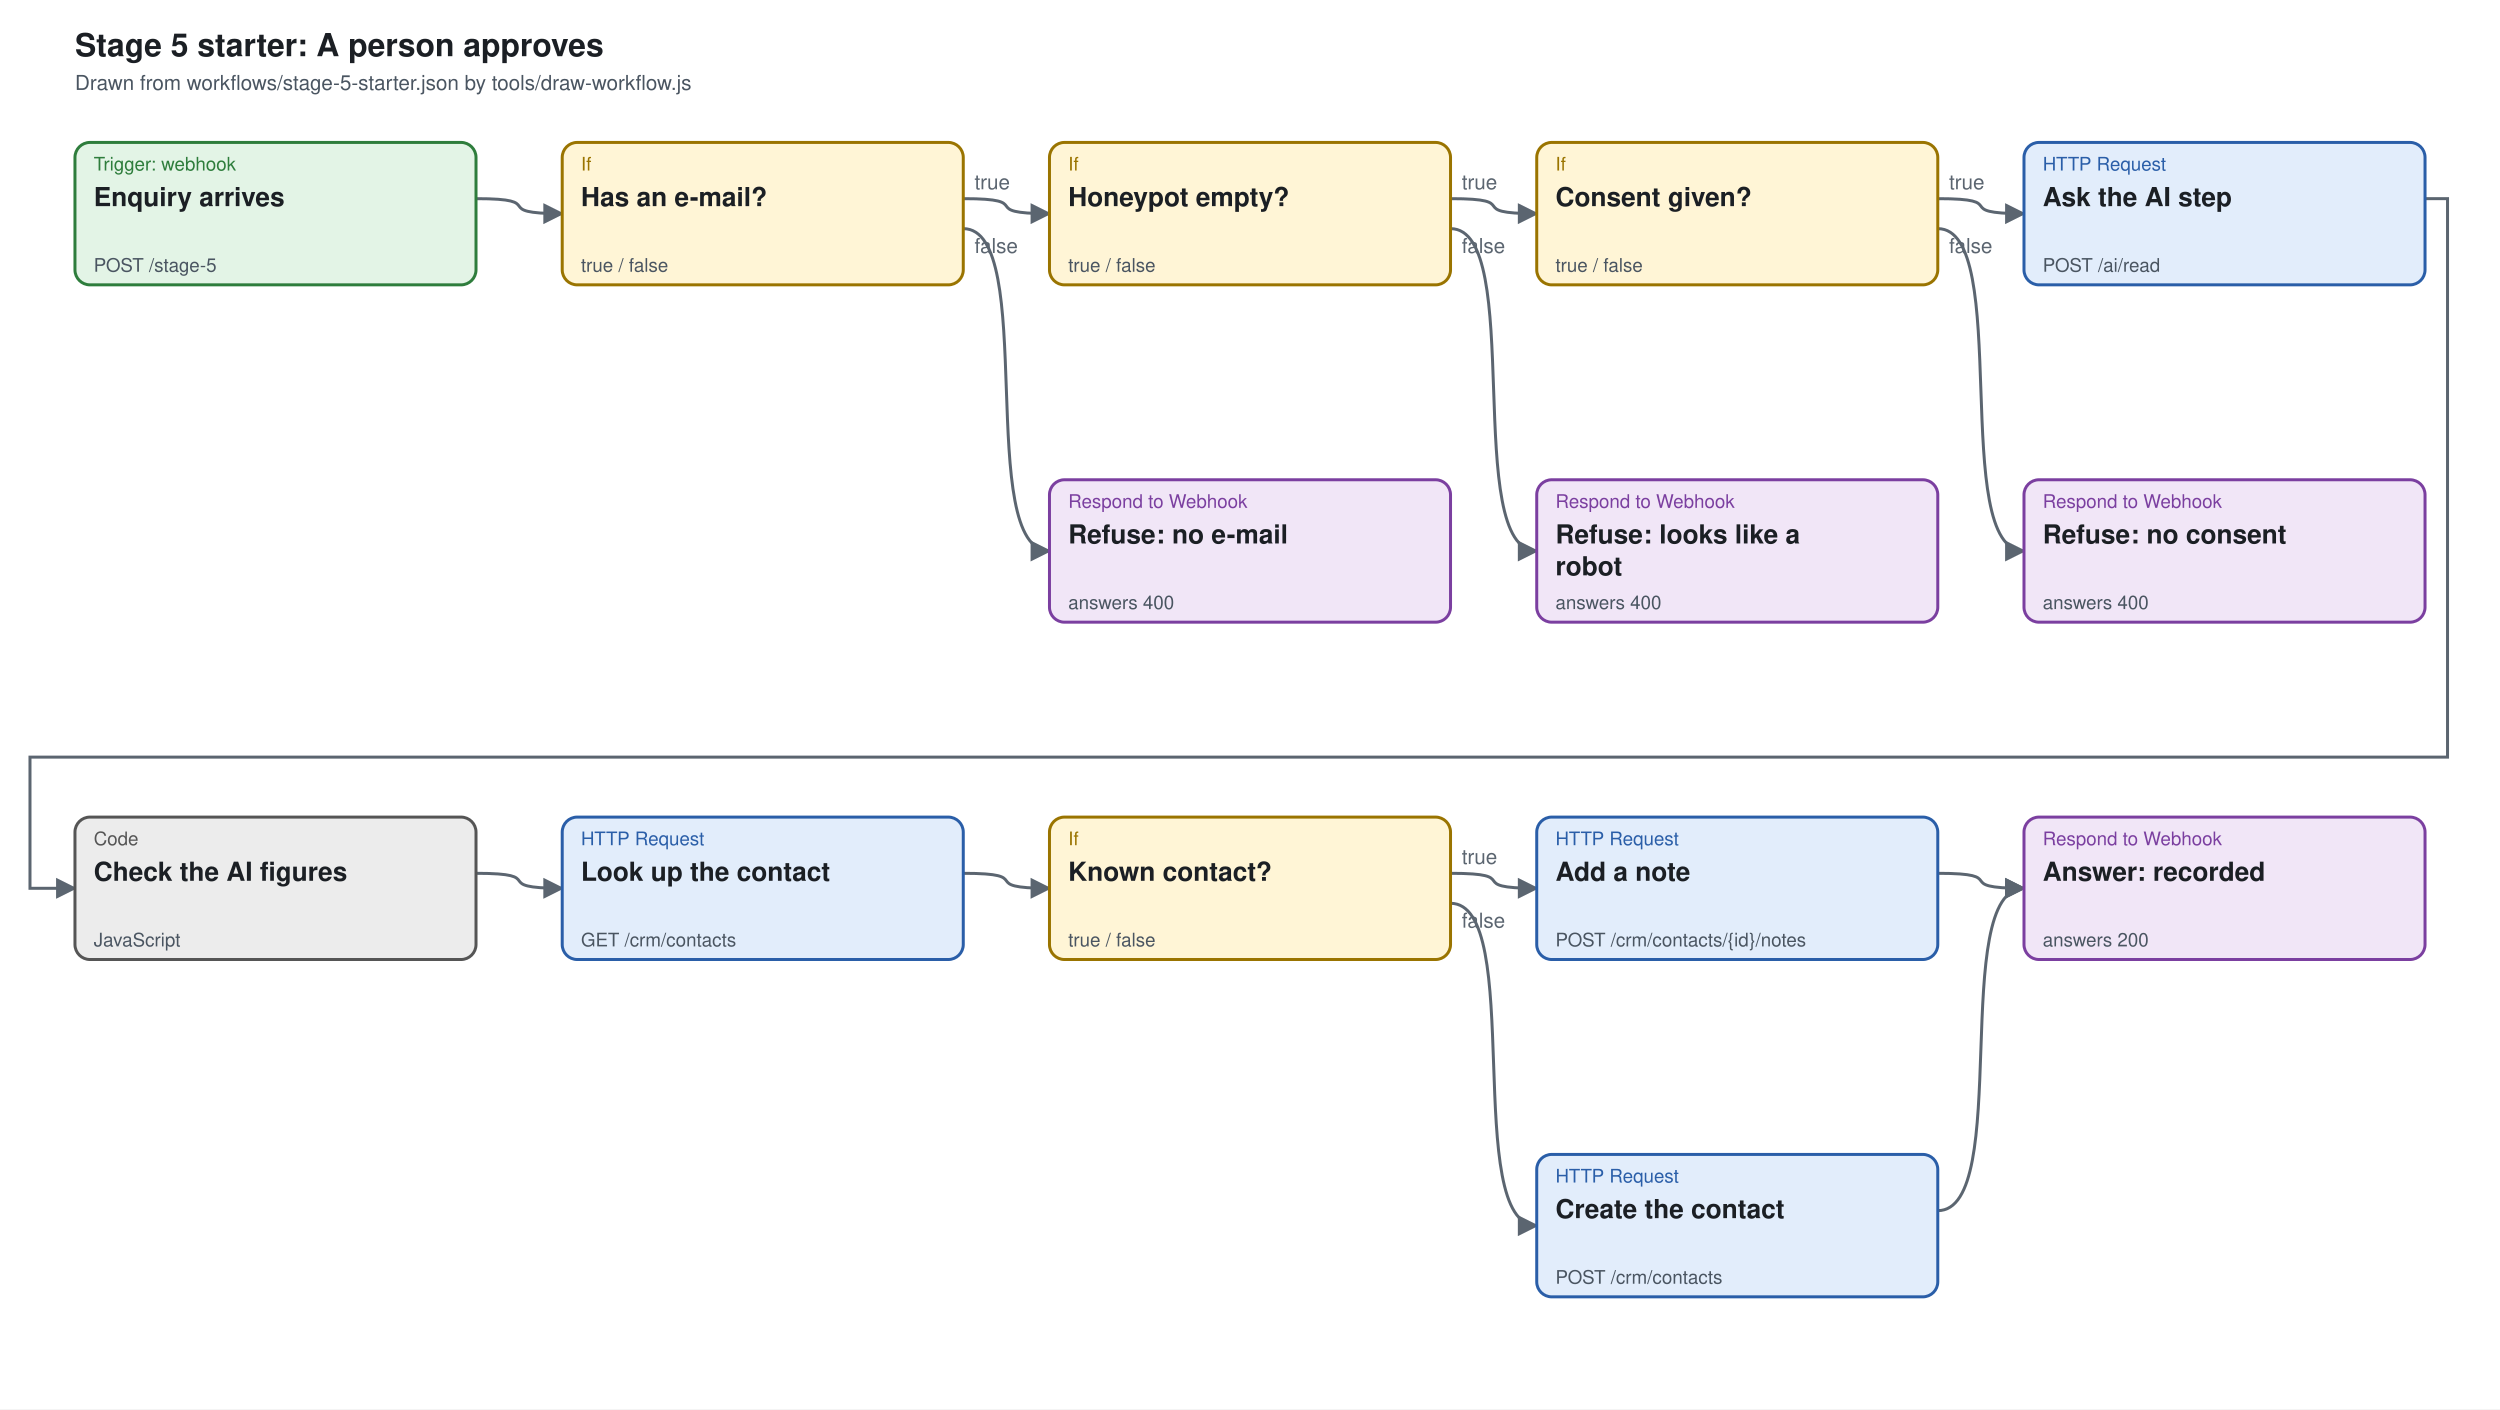
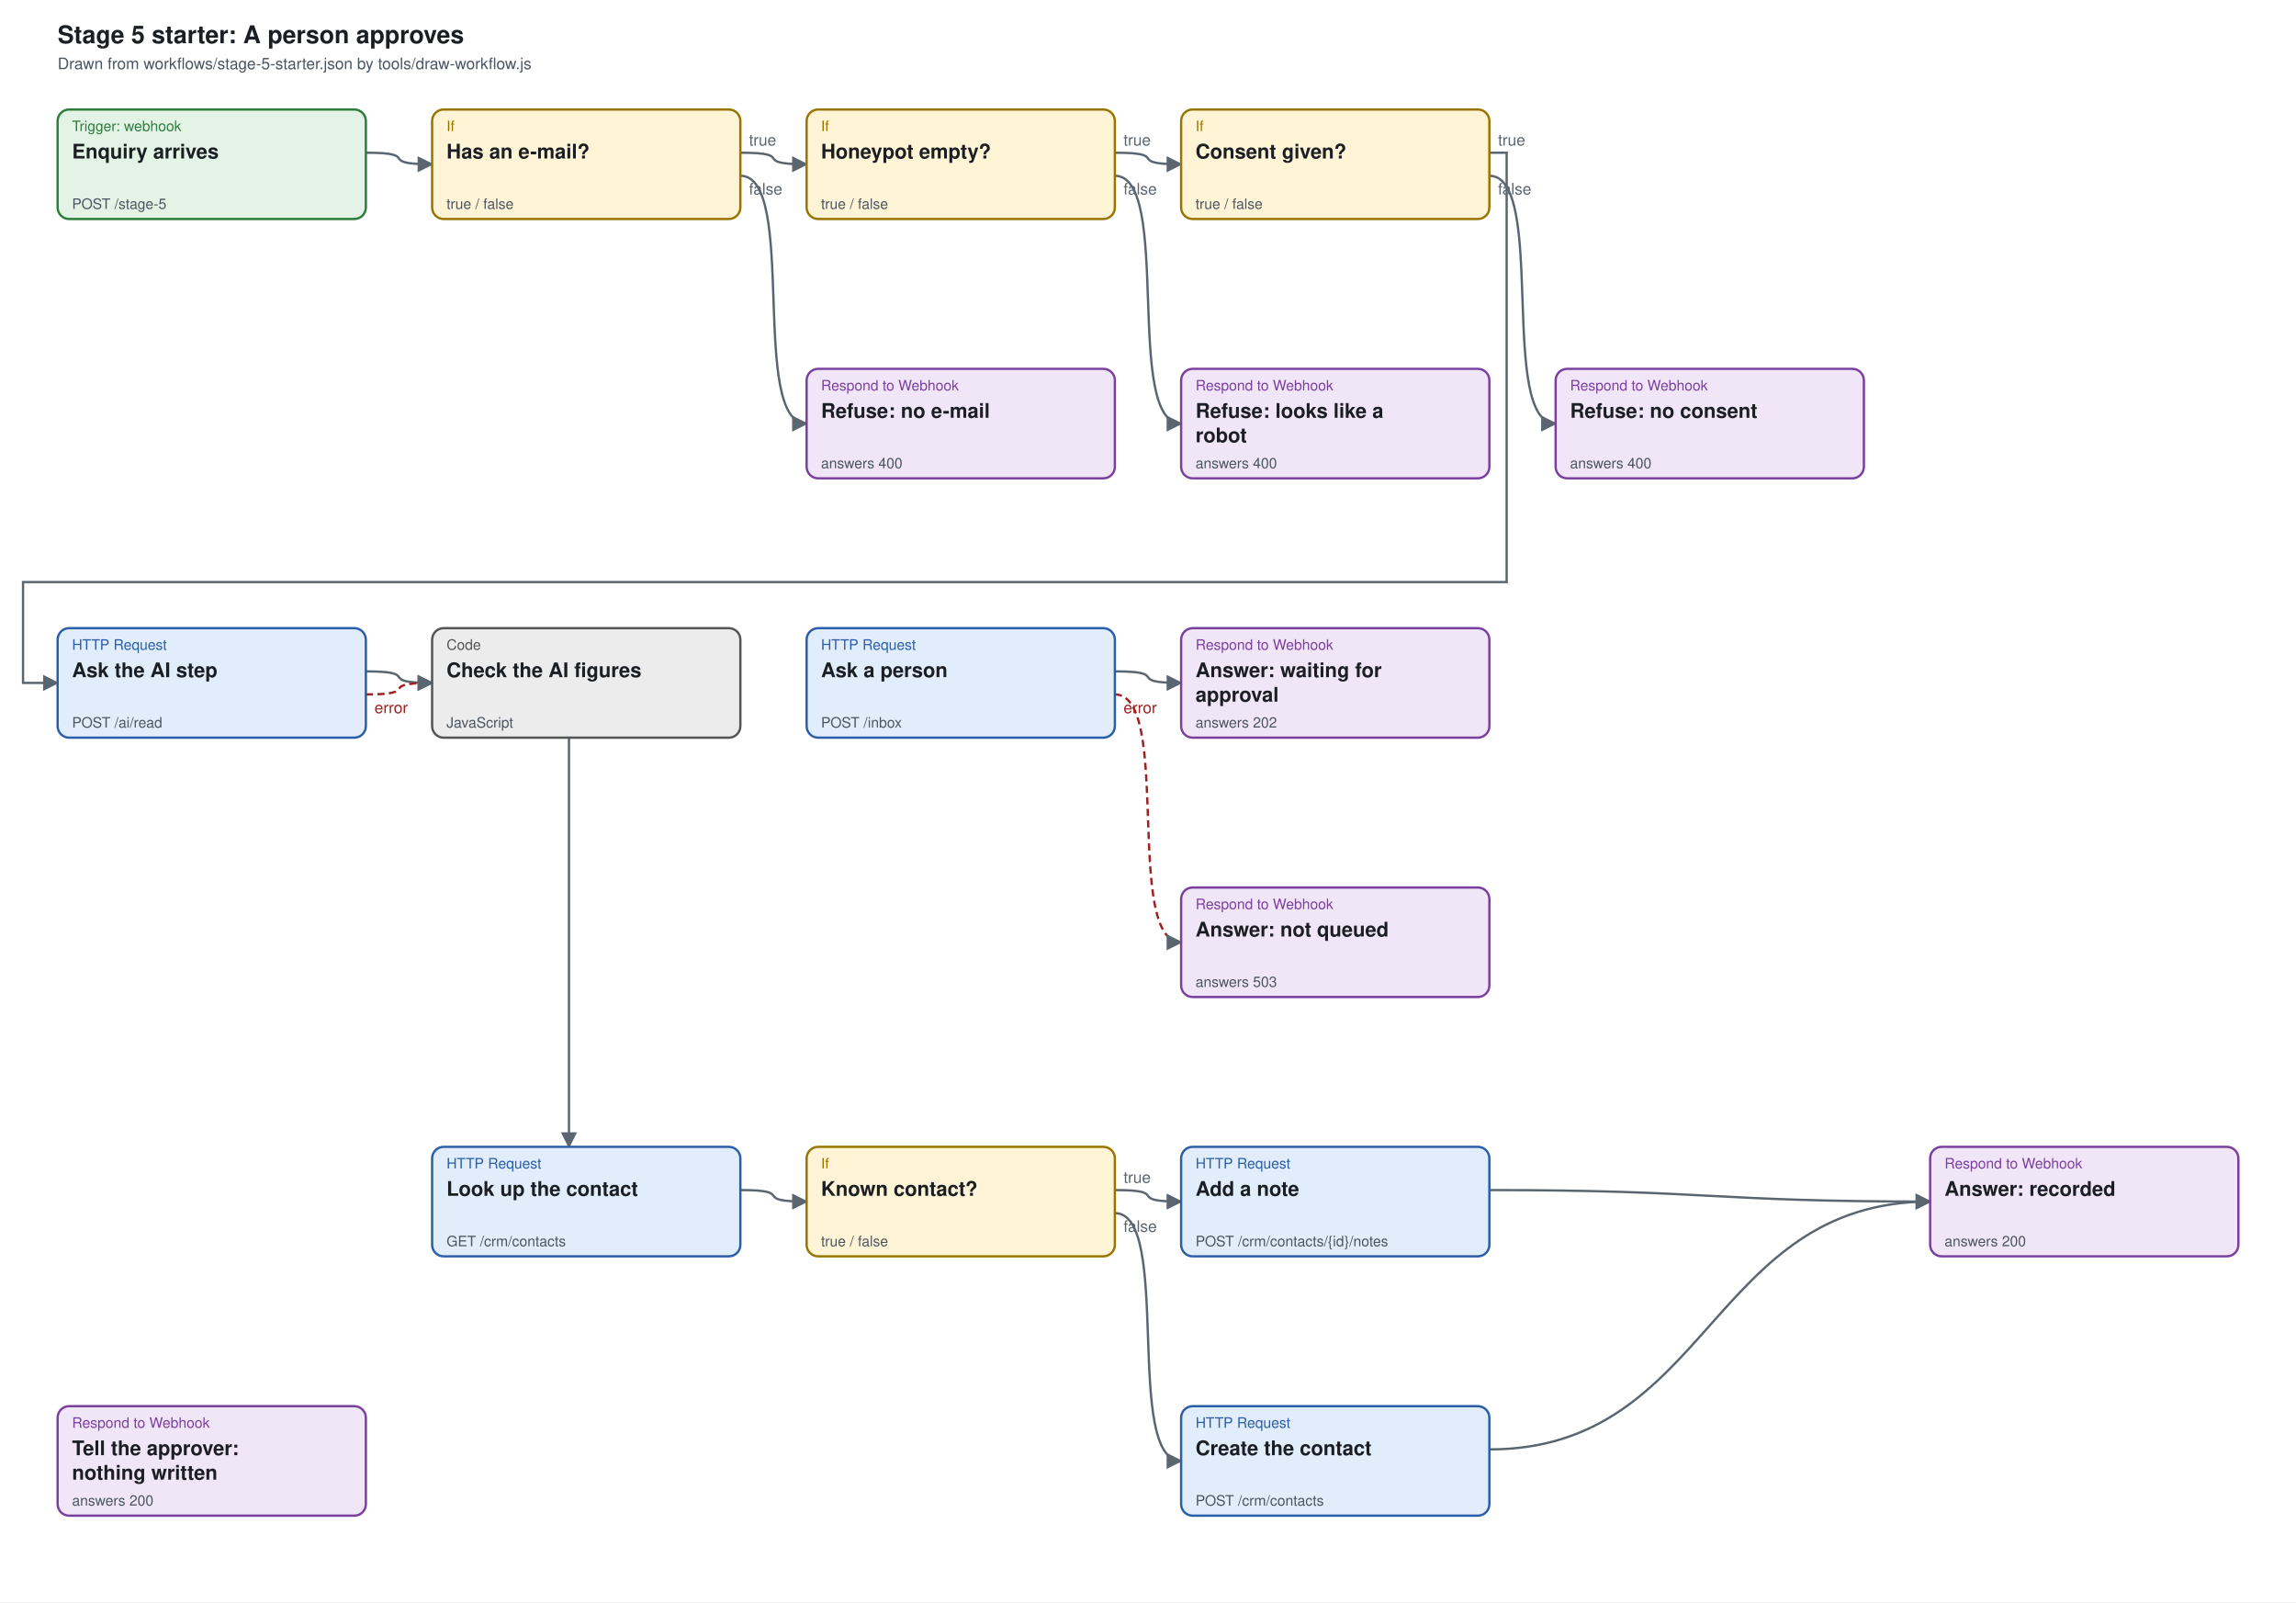
- <svg xmlns="http://www.w3.org/2000/svg" width="1334" height="752" viewBox="0 0 1334 752" role="img" aria-labelledby="t d" font-family="Helvetica, Arial, sans-serif">
+ <svg xmlns="http://www.w3.org/2000/svg" width="1594" height="1112" viewBox="0 0 1594 1112" role="img" aria-labelledby="t d" font-family="Helvetica, Arial, sans-serif">
  <defs>
    <marker id="arrow" viewBox="0 0 10 10" refX="9" refY="5" markerWidth="7" markerHeight="7" orient="auto-start-reverse">
      <path d="M 0 0 L 10 5 L 0 10 z" fill="#5b6570" />
    </marker>
  </defs>
-   <rect x="0" y="0" width="1334" height="752" fill="#ffffff" />
+   <rect x="0" y="0" width="1594" height="1112" fill="#ffffff" />
  <text x="40" y="30" font-size="17" font-weight="bold" fill="#1b1f24">Stage 5 starter: A person approves</text>
  <text x="40" y="48" font-size="11" fill="#4a5561">Drawn from workflows/stage-5-starter.json by tools/draw-workflow.js</text>
  <path d="M 254 106 C 294 106, 260 114, 300 114" fill="none" stroke="#5b6570" stroke-width="1.6" marker-end="url(#arrow)" />
  <path d="M 514 106 C 554 106, 520 114, 560 114" fill="none" stroke="#5b6570" stroke-width="1.6" marker-end="url(#arrow)" />
  <text x="520" y="101" font-size="11" fill="#5b6570">true</text>
  <path d="M 514 122 C 554 122, 520 294, 560 294" fill="none" stroke="#5b6570" stroke-width="1.6" marker-end="url(#arrow)" />
  <text x="520" y="135" font-size="11" fill="#5b6570">false</text>
  <path d="M 774 106 C 814 106, 780 114, 820 114" fill="none" stroke="#5b6570" stroke-width="1.6" marker-end="url(#arrow)" />
  <text x="780" y="101" font-size="11" fill="#5b6570">true</text>
  <path d="M 774 122 C 814 122, 780 294, 820 294" fill="none" stroke="#5b6570" stroke-width="1.6" marker-end="url(#arrow)" />
  <text x="780" y="135" font-size="11" fill="#5b6570">false</text>
-   <path d="M 1034 106 C 1074 106, 1040 114, 1080 114" fill="none" stroke="#5b6570" stroke-width="1.6" marker-end="url(#arrow)" />
+   <path d="M 1034 106 L 1046 106 L 1046 404 L 16 404 L 16 474 L 40 474" fill="none" stroke="#5b6570" stroke-width="1.6" marker-end="url(#arrow)" />
  <text x="1040" y="101" font-size="11" fill="#5b6570">true</text>
  <path d="M 1034 122 C 1074 122, 1040 294, 1080 294" fill="none" stroke="#5b6570" stroke-width="1.6" marker-end="url(#arrow)" />
  <text x="1040" y="135" font-size="11" fill="#5b6570">false</text>
-   <path d="M 1294 106 L 1306 106 L 1306 404 L 16 404 L 16 474 L 40 474" fill="none" stroke="#5b6570" stroke-width="1.6" marker-end="url(#arrow)" />
-   <path d="M 514 466 C 554 466, 520 474, 560 474" fill="none" stroke="#5b6570" stroke-width="1.6" marker-end="url(#arrow)" />
+   <path d="M 254 466 C 294 466, 260 474, 300 474" fill="none" stroke="#5b6570" stroke-width="1.6" marker-end="url(#arrow)" />
+   <path d="M 254 482 C 294 482, 260 474, 300 474" fill="none" stroke="#a12121" stroke-width="1.6" stroke-dasharray="5 3" marker-end="url(#arrow)" />
+   <text x="260" y="495" font-size="11" fill="#a12121">error</text>
+   <path d="M 514 826 C 554 826, 520 834, 560 834" fill="none" stroke="#5b6570" stroke-width="1.6" marker-end="url(#arrow)" />
+   <path d="M 774 826 C 814 826, 780 834, 820 834" fill="none" stroke="#5b6570" stroke-width="1.6" marker-end="url(#arrow)" />
+   <text x="780" y="821" font-size="11" fill="#5b6570">true</text>
+   <path d="M 774 842 C 814 842, 780 1014, 820 1014" fill="none" stroke="#5b6570" stroke-width="1.6" marker-end="url(#arrow)" />
+   <text x="780" y="855" font-size="11" fill="#5b6570">false</text>
+   <path d="M 1034 826 C 1187 826, 1187 834, 1340 834" fill="none" stroke="#5b6570" stroke-width="1.6" marker-end="url(#arrow)" />
+   <path d="M 1034 1006 C 1187 1006, 1187 834, 1340 834" fill="none" stroke="#5b6570" stroke-width="1.6" marker-end="url(#arrow)" />
+   <path d="M 395 512 L 395 796" fill="none" stroke="#5b6570" stroke-width="1.6" marker-end="url(#arrow)" />
  <path d="M 774 466 C 814 466, 780 474, 820 474" fill="none" stroke="#5b6570" stroke-width="1.6" marker-end="url(#arrow)" />
-   <text x="780" y="461" font-size="11" fill="#5b6570">true</text>
-   <path d="M 774 482 C 814 482, 780 654, 820 654" fill="none" stroke="#5b6570" stroke-width="1.6" marker-end="url(#arrow)" />
-   <text x="780" y="495" font-size="11" fill="#5b6570">false</text>
-   <path d="M 1034 466 C 1074 466, 1040 474, 1080 474" fill="none" stroke="#5b6570" stroke-width="1.6" marker-end="url(#arrow)" />
-   <path d="M 1034 646 C 1074 646, 1040 474, 1080 474" fill="none" stroke="#5b6570" stroke-width="1.6" marker-end="url(#arrow)" />
-   <path d="M 254 466 C 294 466, 260 474, 300 474" fill="none" stroke="#5b6570" stroke-width="1.6" marker-end="url(#arrow)" />
+   <path d="M 774 482 C 814 482, 780 654, 820 654" fill="none" stroke="#a12121" stroke-width="1.6" stroke-dasharray="5 3" marker-end="url(#arrow)" />
+   <text x="780" y="495" font-size="11" fill="#a12121">error</text>
  <g>
    <rect x="40" y="76" width="214" height="76" rx="8" fill="#e3f4e6" stroke="#2e7d3c" stroke-width="1.6" />
    <text x="50" y="91" font-size="10" fill="#2e7d3c">Trigger: webhook</text>
    <text x="50" y="110" font-size="14" font-weight="bold" fill="#1b1f24">Enquiry arrives</text>
    <text x="50" y="145" font-size="10" fill="#4a5561">POST /stage-5</text>
  </g>
  <g>
    <rect x="300" y="76" width="214" height="76" rx="8" fill="#fff5d6" stroke="#9a7400" stroke-width="1.6" />
    <text x="310" y="91" font-size="10" fill="#9a7400">If</text>
    <text x="310" y="110" font-size="14" font-weight="bold" fill="#1b1f24">Has an e-mail?</text>
    <text x="310" y="145" font-size="10" fill="#4a5561">true / false</text>
  </g>
  <g>
    <rect x="560" y="76" width="214" height="76" rx="8" fill="#fff5d6" stroke="#9a7400" stroke-width="1.6" />
    <text x="570" y="91" font-size="10" fill="#9a7400">If</text>
    <text x="570" y="110" font-size="14" font-weight="bold" fill="#1b1f24">Honeypot empty?</text>
    <text x="570" y="145" font-size="10" fill="#4a5561">true / false</text>
  </g>
  <g>
    <rect x="820" y="76" width="214" height="76" rx="8" fill="#fff5d6" stroke="#9a7400" stroke-width="1.6" />
    <text x="830" y="91" font-size="10" fill="#9a7400">If</text>
    <text x="830" y="110" font-size="14" font-weight="bold" fill="#1b1f24">Consent given?</text>
    <text x="830" y="145" font-size="10" fill="#4a5561">true / false</text>
  </g>
  <g>
    <rect x="560" y="256" width="214" height="76" rx="8" fill="#f1e6f7" stroke="#7b3fa0" stroke-width="1.6" />
    <text x="570" y="271" font-size="10" fill="#7b3fa0">Respond to Webhook</text>
    <text x="570" y="290" font-size="14" font-weight="bold" fill="#1b1f24">Refuse: no e-mail</text>
    <text x="570" y="325" font-size="10" fill="#4a5561">answers 400</text>
  </g>
  <g>
    <rect x="820" y="256" width="214" height="76" rx="8" fill="#f1e6f7" stroke="#7b3fa0" stroke-width="1.6" />
    <text x="830" y="271" font-size="10" fill="#7b3fa0">Respond to Webhook</text>
    <text x="830" y="290" font-size="14" font-weight="bold" fill="#1b1f24">Refuse: looks like a</text>
    <text x="830" y="307" font-size="14" font-weight="bold" fill="#1b1f24">robot</text>
    <text x="830" y="325" font-size="10" fill="#4a5561">answers 400</text>
  </g>
  <g>
    <rect x="1080" y="256" width="214" height="76" rx="8" fill="#f1e6f7" stroke="#7b3fa0" stroke-width="1.6" />
    <text x="1090" y="271" font-size="10" fill="#7b3fa0">Respond to Webhook</text>
    <text x="1090" y="290" font-size="14" font-weight="bold" fill="#1b1f24">Refuse: no consent</text>
    <text x="1090" y="325" font-size="10" fill="#4a5561">answers 400</text>
  </g>
  <g>
-     <rect x="1080" y="76" width="214" height="76" rx="8" fill="#e2edfb" stroke="#2a5ea8" stroke-width="1.6" />
-     <text x="1090" y="91" font-size="10" fill="#2a5ea8">HTTP Request</text>
-     <text x="1090" y="110" font-size="14" font-weight="bold" fill="#1b1f24">Ask the AI step</text>
-     <text x="1090" y="145" font-size="10" fill="#4a5561">POST /ai/read</text>
+     <rect x="40" y="436" width="214" height="76" rx="8" fill="#e2edfb" stroke="#2a5ea8" stroke-width="1.6" />
+     <text x="50" y="451" font-size="10" fill="#2a5ea8">HTTP Request</text>
+     <text x="50" y="470" font-size="14" font-weight="bold" fill="#1b1f24">Ask the AI step</text>
+     <text x="50" y="505" font-size="10" fill="#4a5561">POST /ai/read</text>
  </g>
  <g>
-     <rect x="40" y="436" width="214" height="76" rx="8" fill="#ececec" stroke="#555555" stroke-width="1.6" />
-     <text x="50" y="451" font-size="10" fill="#555555">Code</text>
-     <text x="50" y="470" font-size="14" font-weight="bold" fill="#1b1f24">Check the AI figures</text>
-     <text x="50" y="505" font-size="10" fill="#4a5561">JavaScript</text>
+     <rect x="300" y="436" width="214" height="76" rx="8" fill="#ececec" stroke="#555555" stroke-width="1.6" />
+     <text x="310" y="451" font-size="10" fill="#555555">Code</text>
+     <text x="310" y="470" font-size="14" font-weight="bold" fill="#1b1f24">Check the AI figures</text>
+     <text x="310" y="505" font-size="10" fill="#4a5561">JavaScript</text>
  </g>
  <g>
-     <rect x="300" y="436" width="214" height="76" rx="8" fill="#e2edfb" stroke="#2a5ea8" stroke-width="1.6" />
-     <text x="310" y="451" font-size="10" fill="#2a5ea8">HTTP Request</text>
-     <text x="310" y="470" font-size="14" font-weight="bold" fill="#1b1f24">Look up the contact</text>
-     <text x="310" y="505" font-size="10" fill="#4a5561">GET /crm/contacts</text>
+     <rect x="300" y="796" width="214" height="76" rx="8" fill="#e2edfb" stroke="#2a5ea8" stroke-width="1.6" />
+     <text x="310" y="811" font-size="10" fill="#2a5ea8">HTTP Request</text>
+     <text x="310" y="830" font-size="14" font-weight="bold" fill="#1b1f24">Look up the contact</text>
+     <text x="310" y="865" font-size="10" fill="#4a5561">GET /crm/contacts</text>
  </g>
  <g>
-     <rect x="560" y="436" width="214" height="76" rx="8" fill="#fff5d6" stroke="#9a7400" stroke-width="1.6" />
-     <text x="570" y="451" font-size="10" fill="#9a7400">If</text>
-     <text x="570" y="470" font-size="14" font-weight="bold" fill="#1b1f24">Known contact?</text>
-     <text x="570" y="505" font-size="10" fill="#4a5561">true / false</text>
+     <rect x="560" y="796" width="214" height="76" rx="8" fill="#fff5d6" stroke="#9a7400" stroke-width="1.6" />
+     <text x="570" y="811" font-size="10" fill="#9a7400">If</text>
+     <text x="570" y="830" font-size="14" font-weight="bold" fill="#1b1f24">Known contact?</text>
+     <text x="570" y="865" font-size="10" fill="#4a5561">true / false</text>
  </g>
  <g>
-     <rect x="820" y="436" width="214" height="76" rx="8" fill="#e2edfb" stroke="#2a5ea8" stroke-width="1.6" />
-     <text x="830" y="451" font-size="10" fill="#2a5ea8">HTTP Request</text>
-     <text x="830" y="470" font-size="14" font-weight="bold" fill="#1b1f24">Add a note</text>
-     <text x="830" y="505" font-size="10" fill="#4a5561">POST /crm/contacts/{id}/notes</text>
+     <rect x="820" y="796" width="214" height="76" rx="8" fill="#e2edfb" stroke="#2a5ea8" stroke-width="1.6" />
+     <text x="830" y="811" font-size="10" fill="#2a5ea8">HTTP Request</text>
+     <text x="830" y="830" font-size="14" font-weight="bold" fill="#1b1f24">Add a note</text>
+     <text x="830" y="865" font-size="10" fill="#4a5561">POST /crm/contacts/{id}/notes</text>
  </g>
  <g>
-     <rect x="820" y="616" width="214" height="76" rx="8" fill="#e2edfb" stroke="#2a5ea8" stroke-width="1.6" />
-     <text x="830" y="631" font-size="10" fill="#2a5ea8">HTTP Request</text>
-     <text x="830" y="650" font-size="14" font-weight="bold" fill="#1b1f24">Create the contact</text>
-     <text x="830" y="685" font-size="10" fill="#4a5561">POST /crm/contacts</text>
+     <rect x="820" y="976" width="214" height="76" rx="8" fill="#e2edfb" stroke="#2a5ea8" stroke-width="1.6" />
+     <text x="830" y="991" font-size="10" fill="#2a5ea8">HTTP Request</text>
+     <text x="830" y="1010" font-size="14" font-weight="bold" fill="#1b1f24">Create the contact</text>
+     <text x="830" y="1045" font-size="10" fill="#4a5561">POST /crm/contacts</text>
  </g>
  <g>
-     <rect x="1080" y="436" width="214" height="76" rx="8" fill="#f1e6f7" stroke="#7b3fa0" stroke-width="1.6" />
-     <text x="1090" y="451" font-size="10" fill="#7b3fa0">Respond to Webhook</text>
-     <text x="1090" y="470" font-size="14" font-weight="bold" fill="#1b1f24">Answer: recorded</text>
-     <text x="1090" y="505" font-size="10" fill="#4a5561">answers 200</text>
+     <rect x="1340" y="796" width="214" height="76" rx="8" fill="#f1e6f7" stroke="#7b3fa0" stroke-width="1.6" />
+     <text x="1350" y="811" font-size="10" fill="#7b3fa0">Respond to Webhook</text>
+     <text x="1350" y="830" font-size="14" font-weight="bold" fill="#1b1f24">Answer: recorded</text>
+     <text x="1350" y="865" font-size="10" fill="#4a5561">answers 200</text>
+   </g>
+   <g>
+     <rect x="560" y="436" width="214" height="76" rx="8" fill="#e2edfb" stroke="#2a5ea8" stroke-width="1.6" />
+     <text x="570" y="451" font-size="10" fill="#2a5ea8">HTTP Request</text>
+     <text x="570" y="470" font-size="14" font-weight="bold" fill="#1b1f24">Ask a person</text>
+     <text x="570" y="505" font-size="10" fill="#4a5561">POST /inbox</text>
+   </g>
+   <g>
+     <rect x="820" y="436" width="214" height="76" rx="8" fill="#f1e6f7" stroke="#7b3fa0" stroke-width="1.6" />
+     <text x="830" y="451" font-size="10" fill="#7b3fa0">Respond to Webhook</text>
+     <text x="830" y="470" font-size="14" font-weight="bold" fill="#1b1f24">Answer: waiting for</text>
+     <text x="830" y="487" font-size="14" font-weight="bold" fill="#1b1f24">approval</text>
+     <text x="830" y="505" font-size="10" fill="#4a5561">answers 202</text>
+   </g>
+   <g>
+     <rect x="820" y="616" width="214" height="76" rx="8" fill="#f1e6f7" stroke="#7b3fa0" stroke-width="1.6" />
+     <text x="830" y="631" font-size="10" fill="#7b3fa0">Respond to Webhook</text>
+     <text x="830" y="650" font-size="14" font-weight="bold" fill="#1b1f24">Answer: not queued</text>
+     <text x="830" y="685" font-size="10" fill="#4a5561">answers 503</text>
+   </g>
+   <g>
+     <rect x="40" y="976" width="214" height="76" rx="8" fill="#f1e6f7" stroke="#7b3fa0" stroke-width="1.6" />
+     <text x="50" y="991" font-size="10" fill="#7b3fa0">Respond to Webhook</text>
+     <text x="50" y="1010" font-size="14" font-weight="bold" fill="#1b1f24">Tell the approver:</text>
+     <text x="50" y="1027" font-size="14" font-weight="bold" fill="#1b1f24">nothing written</text>
+     <text x="50" y="1045" font-size="10" fill="#4a5561">answers 200</text>
  </g>
</svg>
